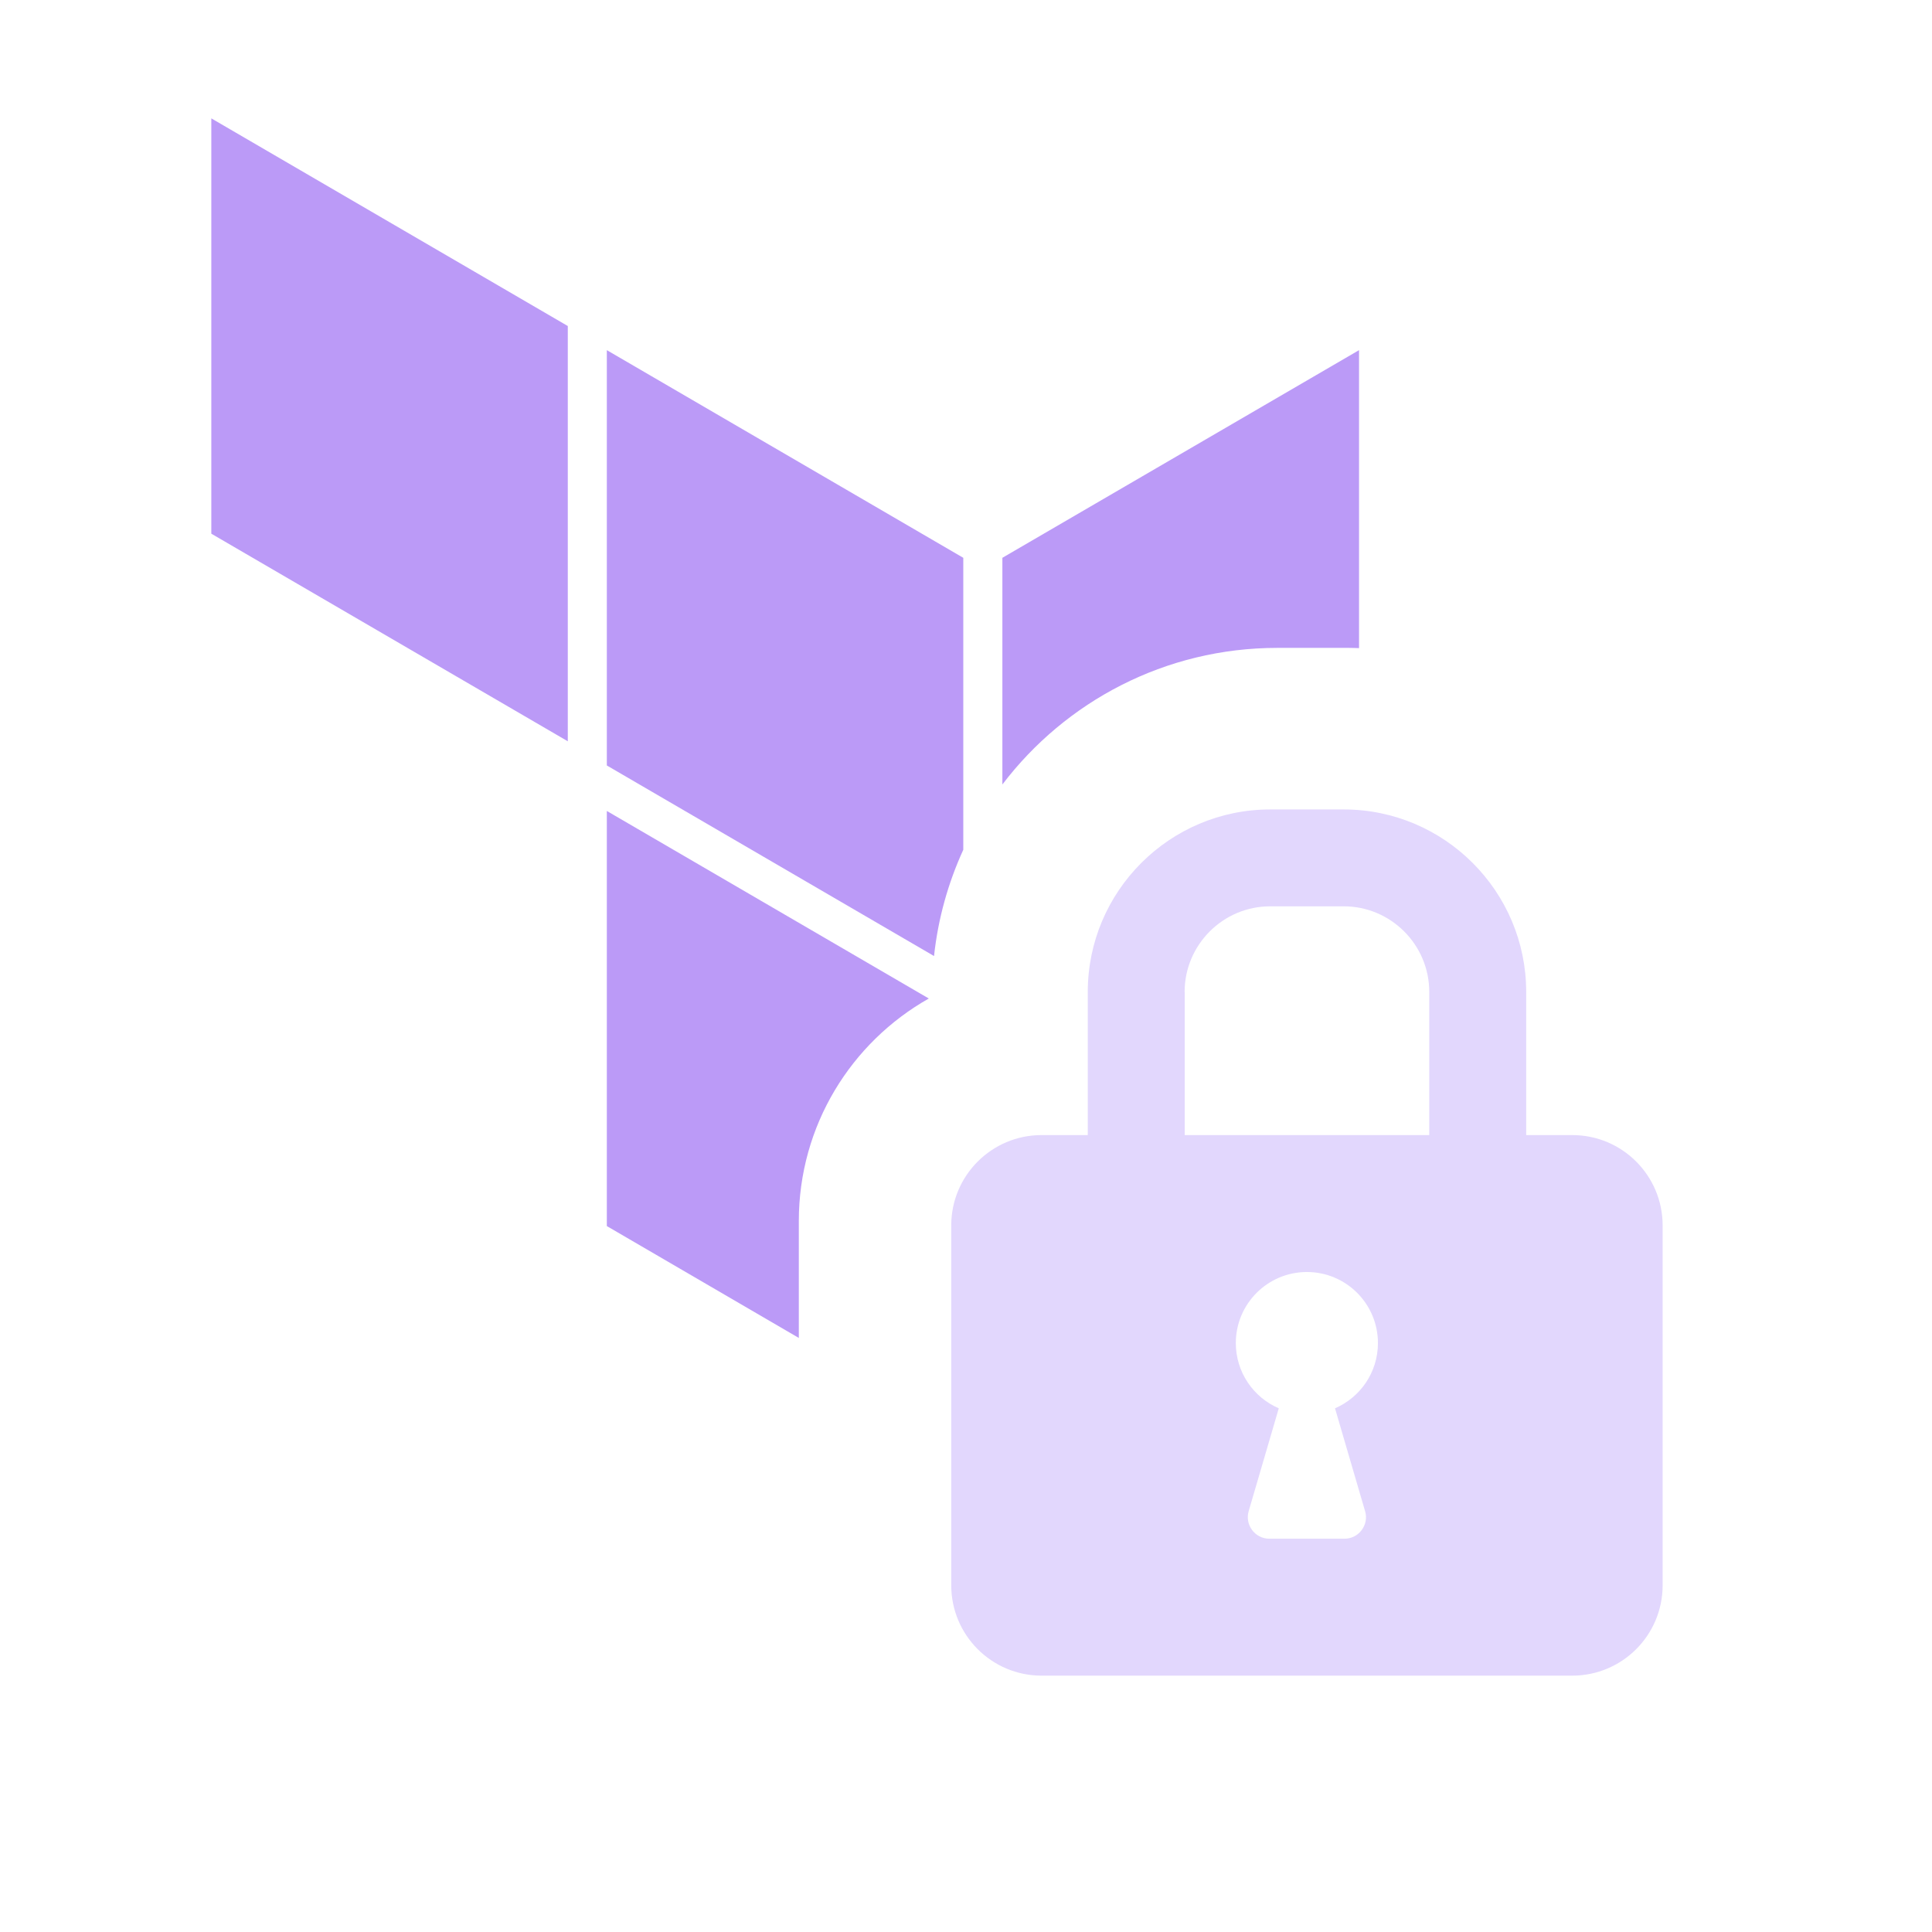
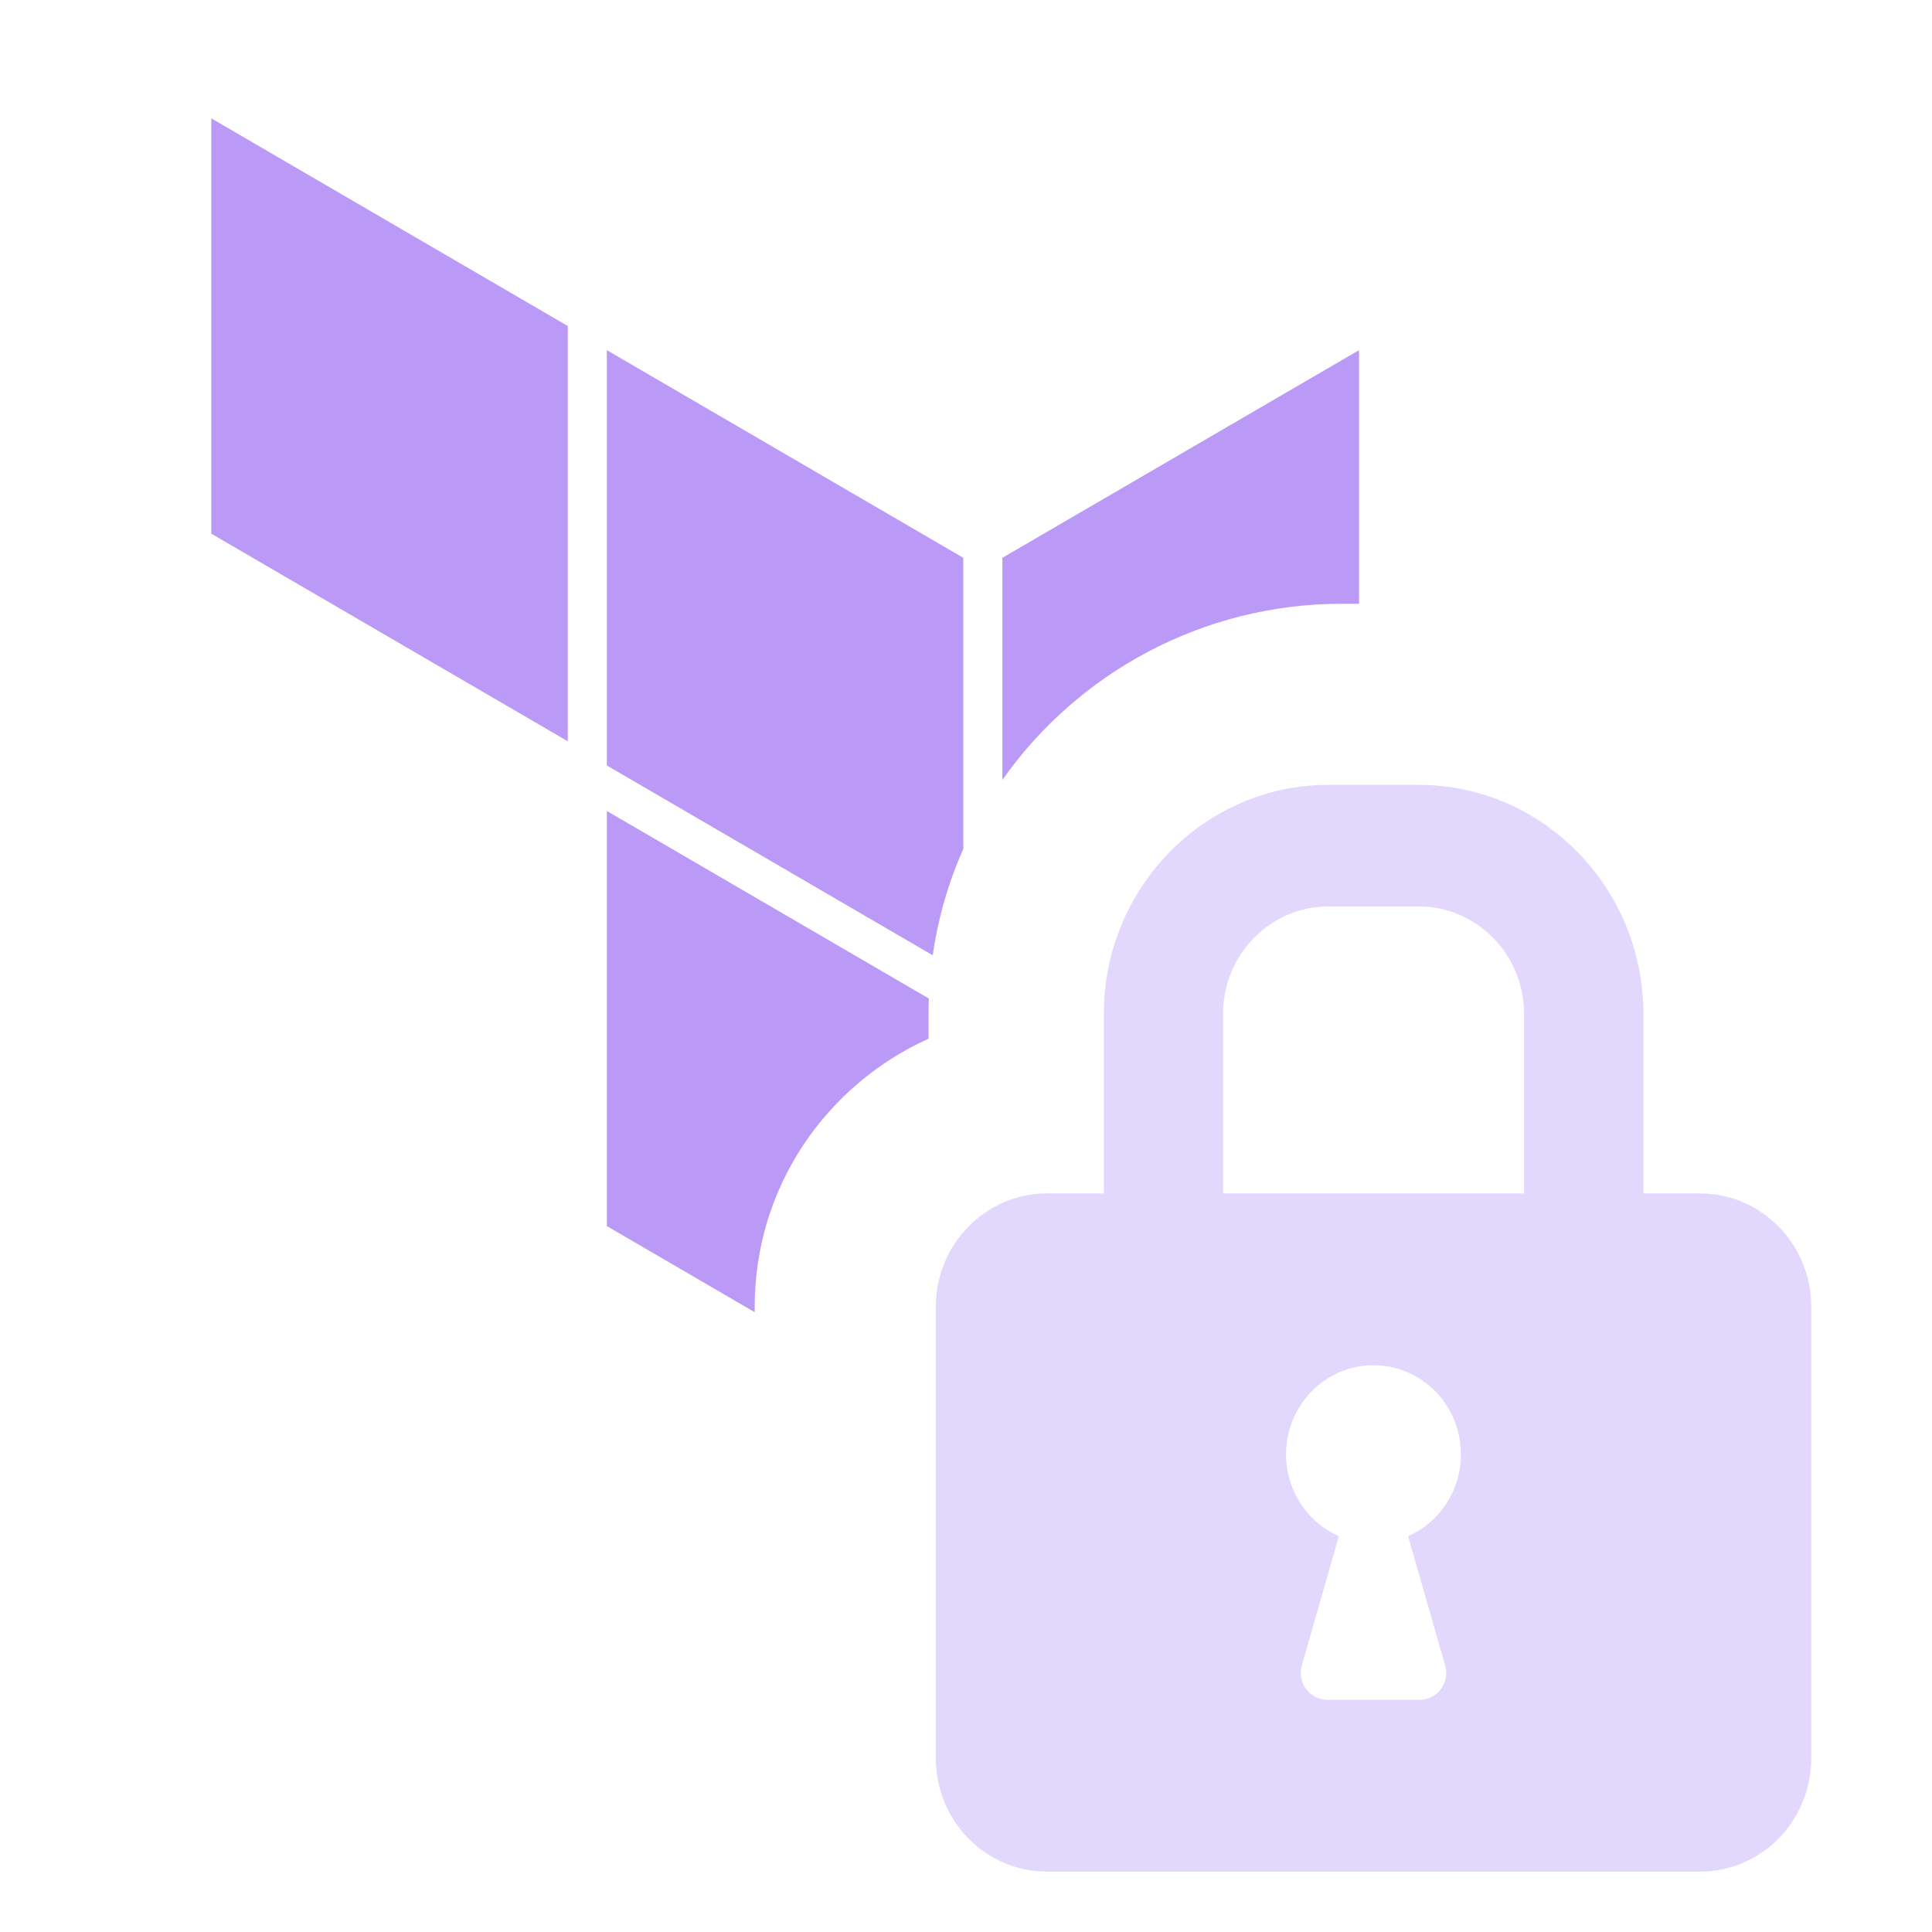
<svg xmlns="http://www.w3.org/2000/svg" width="64" height="64" viewBox="0 0 64 64" fill="none">
-   <path d="M30.768 33.077C28.197 34.529 26.462 37.286 26.462 40.449V44.321L20.102 40.615V26.864L30.768 33.077ZM31.91 18.478V28.15C31.41 29.242 31.075 30.426 30.941 31.67L20.102 25.357V11.599L31.91 18.478ZM41.677 27.034C41.688 27.033 41.699 27.032 41.71 27.03L42.01 27.008C41.898 27.014 41.787 27.023 41.677 27.034ZM45.02 21.47C44.909 21.467 44.798 21.462 44.687 21.462H42.312C38.599 21.462 35.295 23.238 33.205 25.987V18.478L45.02 11.599V21.47ZM18.809 10.8V24.556L7 17.679V3.921L18.809 10.8Z" fill="#BB9AF7" />
-   <path d="M39.242 32.859C39.242 31.296 40.514 30.023 42.078 30.023H44.511C46.074 30.023 47.346 31.295 47.346 32.859V37.682H50.557V32.859C50.557 29.525 47.845 26.814 44.512 26.814H42.079C38.747 26.814 36.034 29.525 36.034 32.859V37.682H39.245V32.859H39.242Z" fill="#E2D7FD" />
-   <path d="M52.083 37.601H34.505C32.851 37.601 31.511 38.941 31.511 40.595V52.514C31.511 54.168 32.851 55.508 34.505 55.508H52.083C53.737 55.508 55.077 54.168 55.077 52.514V40.595C55.077 38.941 53.737 37.601 52.083 37.601ZM45.221 50.059C45.355 50.516 45.012 50.972 44.536 50.972H42.049C41.574 50.972 41.231 50.515 41.364 50.059L42.361 46.652C41.524 46.291 40.938 45.46 40.938 44.491C40.938 43.191 41.992 42.137 43.292 42.137C44.593 42.137 45.646 43.191 45.646 44.491C45.646 45.46 45.06 46.291 44.224 46.652L45.22 50.059H45.221Z" fill="#E2D7FD" />
+   <path d="M30.77 33.078C30.763 33.246 30.759 33.415 30.759 33.584V34.408C27.39 35.931 25 39.294 25 43.291V43.468L20.102 40.615V26.864L30.77 33.078ZM31.91 18.478V28.123C31.421 29.226 31.075 30.407 30.898 31.645L20.102 25.357V11.599L31.91 18.478ZM45.02 20H44.454C39.835 20 35.694 22.295 33.205 25.837V18.478L45.02 11.599V20ZM18.809 10.8V24.556L7 17.679V3.921L18.809 10.8Z" fill="#BB9AF7" />
+   <path d="M40.515 33.584C40.515 31.623 42.079 30.027 44.004 30.027H46.998C48.921 30.027 50.487 31.622 50.487 33.584V39.636H54.438V33.584C54.438 29.402 51.1 26 46.999 26H44.006C39.904 26 36.566 29.402 36.566 33.584V39.636H40.517V33.584H40.515Z" fill="#E2D7FD" />
+   <path d="M56.316 39.534H34.684C32.649 39.534 31 41.216 31 43.291V58.244C31 60.319 32.649 62 34.684 62H56.316C58.351 62 60 60.319 60 58.244V43.291C60 41.216 58.351 39.534 56.316 39.534ZM47.872 55.164C48.036 55.737 47.615 56.309 47.029 56.309H43.969C43.383 56.309 42.962 55.736 43.126 55.164L44.352 50.889C43.322 50.436 42.602 49.393 42.602 48.178C42.602 46.547 43.898 45.225 45.498 45.225C47.098 45.225 48.395 46.547 48.395 48.178C48.395 49.394 47.673 50.436 46.645 50.889L47.871 55.164H47.872Z" fill="#E2D7FD" />
</svg>
